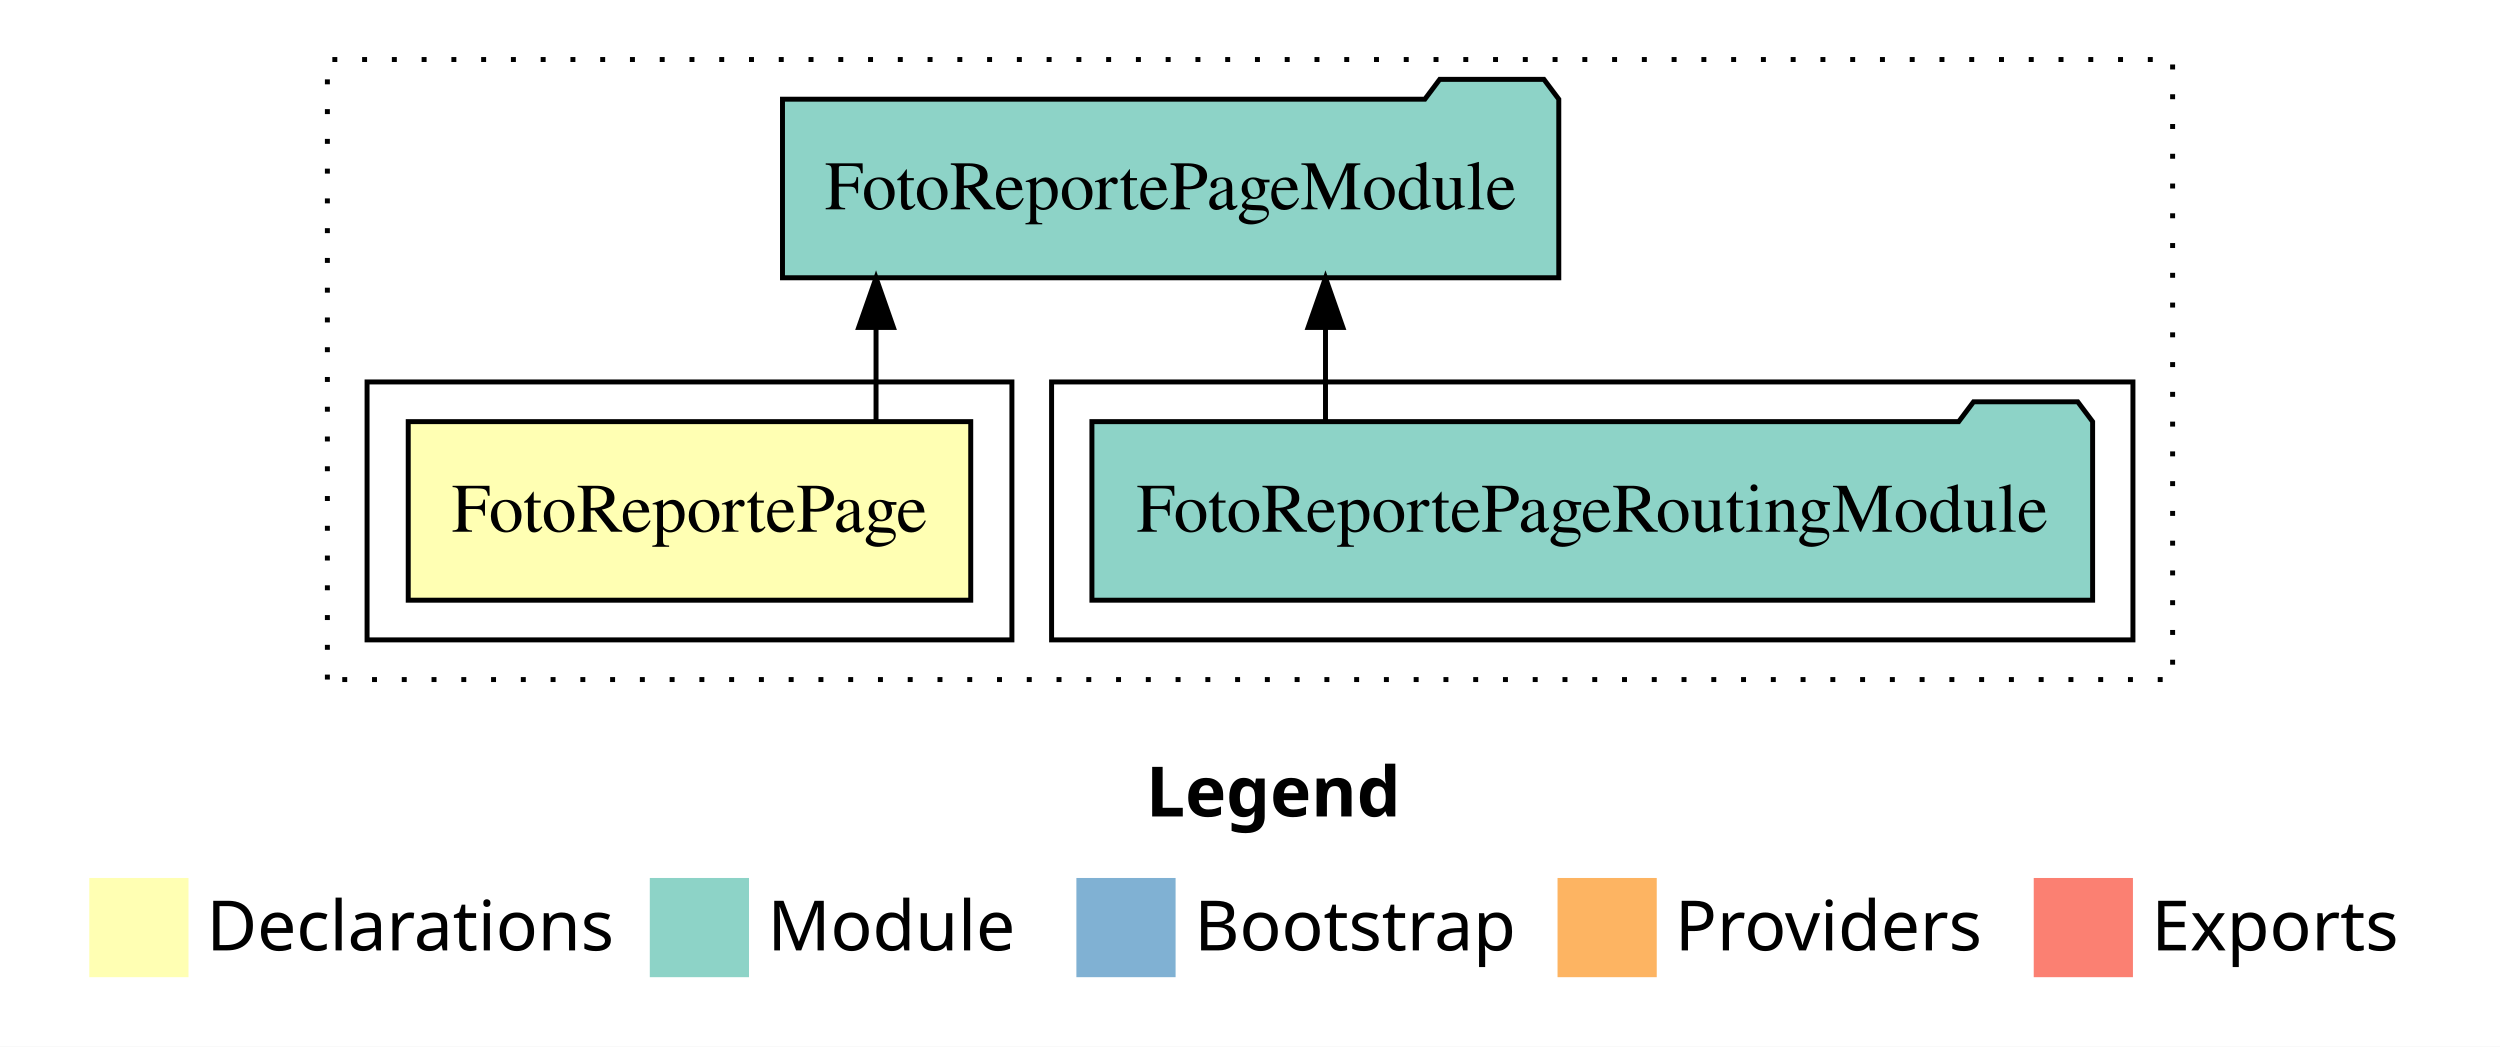
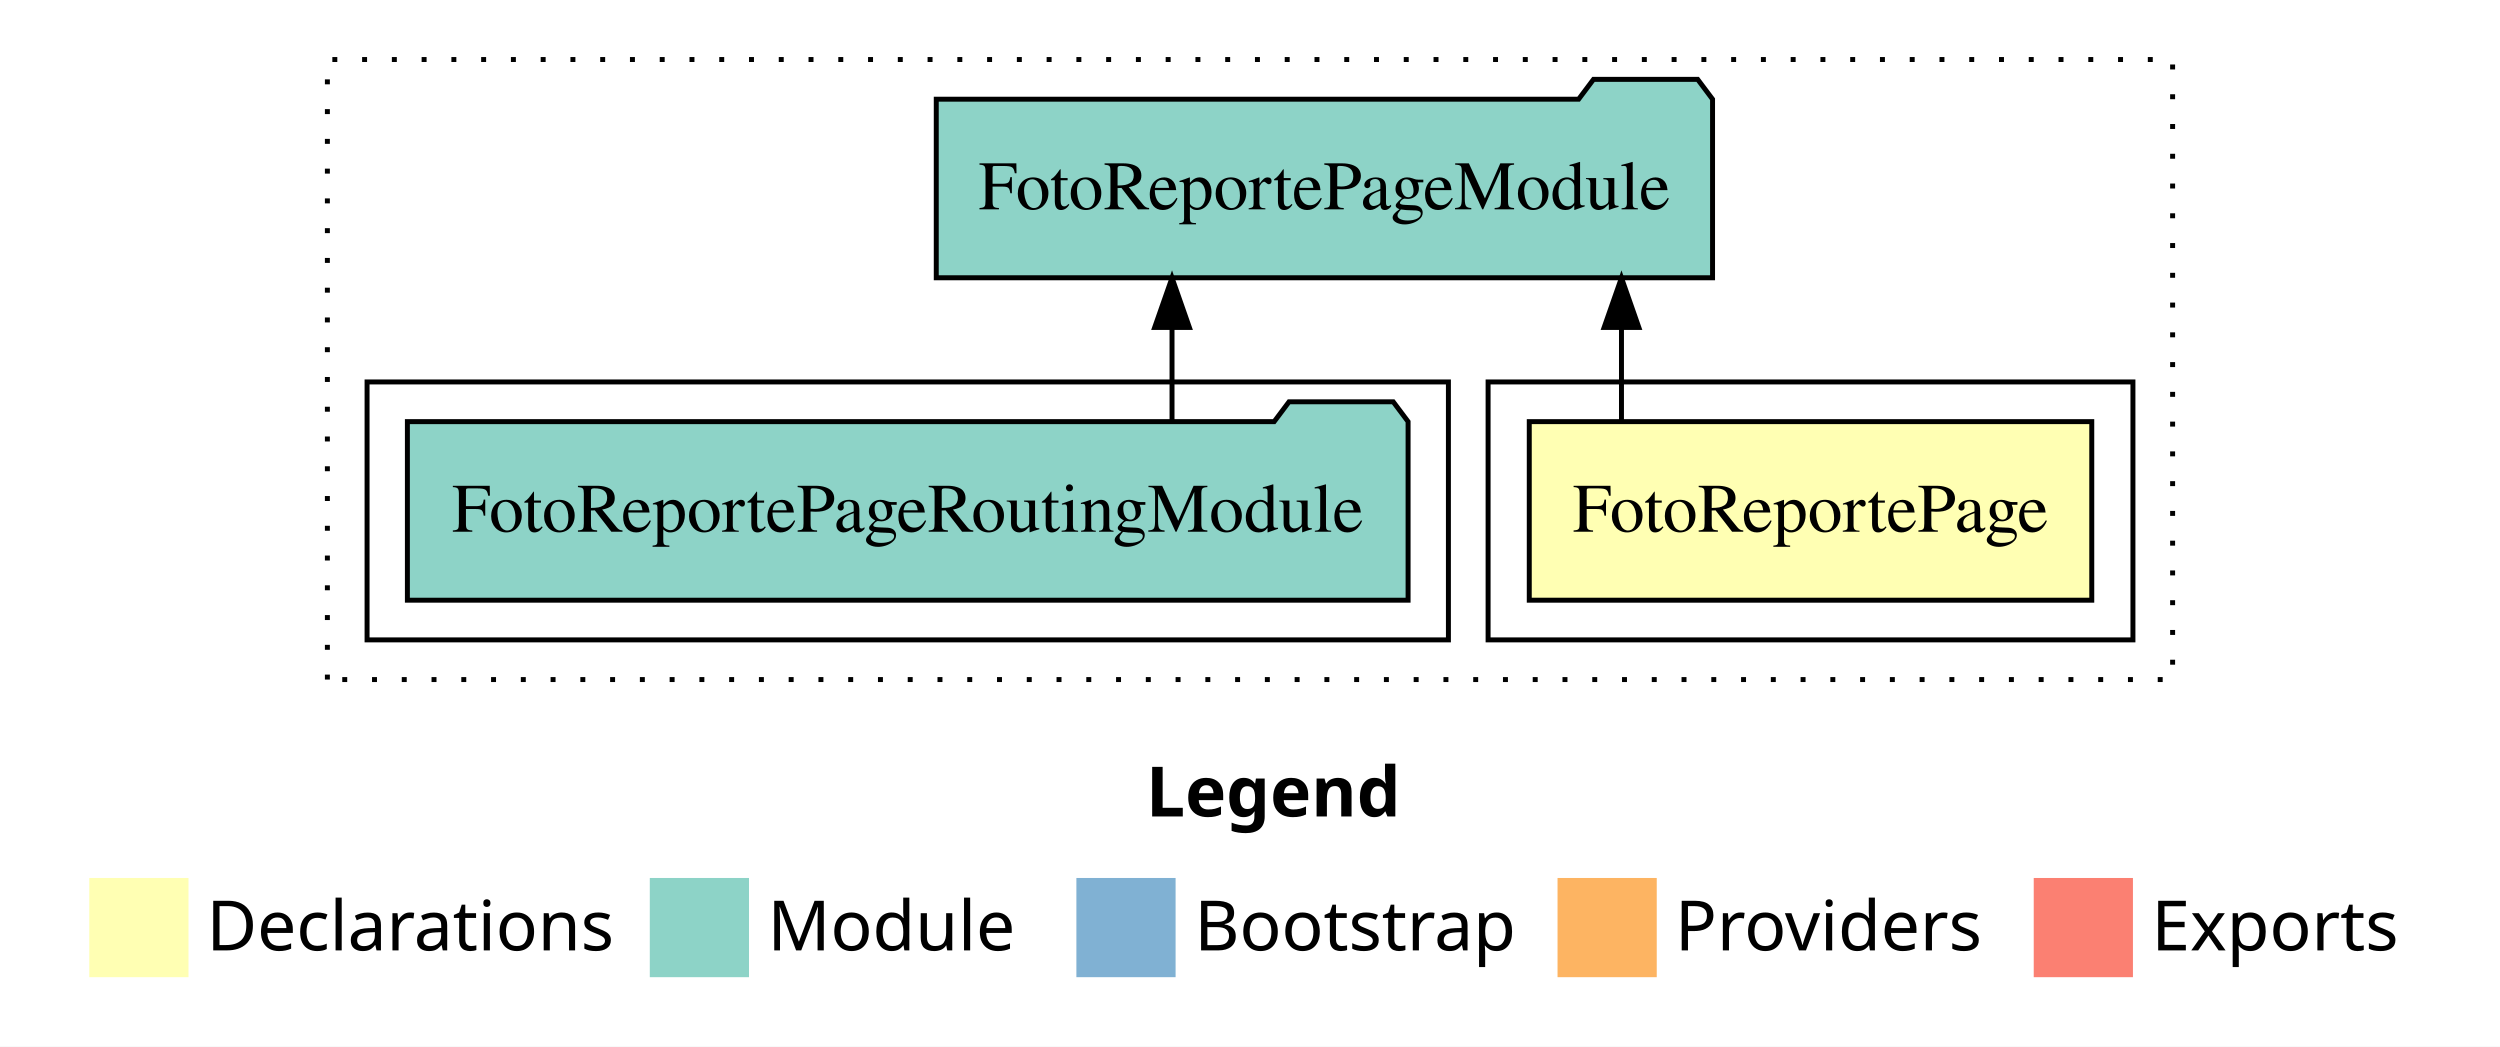
<svg xmlns="http://www.w3.org/2000/svg" width="504pt" height="211pt" viewBox="0.00 0.00 504.00 211.00">
  <g id="graph0" class="graph" transform="scale(1 1) rotate(0) translate(4 207)">
    <polygon fill="white" stroke="transparent" points="-4,4 -4,-207 500,-207 500,4 -4,4" />
    <text text-anchor="start" x="227.01" y="-42.4" font-family="Times-12" font-weight="bold" font-size="14.00">Legend</text>
    <polygon fill="#ffffb3" stroke="transparent" points="14,-10 14,-30 34,-30 34,-10 14,-10" />
    <text text-anchor="start" x="37.63" y="-15.4" font-family="Times-12" font-size="14.00">  Declarations</text>
    <polygon fill="#8dd3c7" stroke="transparent" points="127,-10 127,-30 147,-30 147,-10 127,-10" />
    <text text-anchor="start" x="150.73" y="-15.4" font-family="Times-12" font-size="14.00">  Module</text>
    <polygon fill="#80b1d3" stroke="transparent" points="213,-10 213,-30 233,-30 233,-10 213,-10" />
    <text text-anchor="start" x="236.78" y="-15.4" font-family="Times-12" font-size="14.00">  Bootstrap</text>
    <polygon fill="#fdb462" stroke="transparent" points="310,-10 310,-30 330,-30 330,-10 310,-10" />
    <text text-anchor="start" x="333.67" y="-15.4" font-family="Times-12" font-size="14.00">  Providers</text>
    <polygon fill="#fb8072" stroke="transparent" points="406,-10 406,-30 426,-30 426,-10 406,-10" />
    <text text-anchor="start" x="429.73" y="-15.4" font-family="Times-12" font-size="14.00">  Exports</text>
    <g id="clust1" class="cluster">
      <polygon fill="none" stroke="black" stroke-dasharray="1,5" points="62,-70 62,-195 434,-195 434,-70 62,-70" />
    </g>
+     <g id="clust2" class="cluster">
+       <polygon fill="none" stroke="black" points="296,-78 296,-130 426,-130 426,-78 296,-78" />
+     </g>
    <g id="clust4" class="cluster">
-       <polygon fill="none" stroke="black" points="208,-78 208,-130 426,-130 426,-78 208,-78" />
-     </g>
-     <g id="clust2" class="cluster">
-       <polygon fill="none" stroke="black" points="70,-78 70,-130 200,-130 200,-78 70,-78" />
+       <polygon fill="none" stroke="black" points="70,-78 70,-130 288,-130 288,-78 70,-78" />
    </g>
    <g id="node1" class="node">
-       <polygon fill="#ffffb3" stroke="black" points="191.7,-122 78.3,-122 78.3,-86 191.7,-86 191.7,-122" />
-       <text text-anchor="middle" x="135" y="-99.8" font-family="Times,serif" font-size="14.00">FotoReportePage</text>
+       <polygon fill="#ffffb3" stroke="black" points="417.7,-122 304.3,-122 304.3,-86 417.7,-86 417.7,-122" />
+       <text text-anchor="middle" x="361" y="-99.8" font-family="Times,serif" font-size="14.00">FotoReportePage</text>
    </g>
    <g id="node2" class="node">
-       <polygon fill="#8dd3c7" stroke="black" points="310.25,-187 307.25,-191 286.25,-191 283.25,-187 153.75,-187 153.75,-151 310.25,-151 310.25,-187" />
-       <text text-anchor="middle" x="232" y="-164.8" font-family="Times,serif" font-size="14.00">FotoReportePageModule</text>
+       <polygon fill="#8dd3c7" stroke="black" points="341.25,-187 338.25,-191 317.25,-191 314.25,-187 184.75,-187 184.75,-151 341.25,-151 341.25,-187" />
+       <text text-anchor="middle" x="263" y="-164.8" font-family="Times,serif" font-size="14.00">FotoReportePageModule</text>
    </g>
    <g id="edge1" class="edge">
-       <path fill="none" stroke="black" d="M172.61,-122.11C172.61,-122.11 172.61,-140.99 172.61,-140.99" />
-       <polygon fill="black" stroke="black" points="169.11,-140.99 172.61,-150.99 176.11,-140.99 169.11,-140.99" />
+       <path fill="none" stroke="black" d="M322.89,-122.11C322.89,-122.11 322.89,-140.99 322.89,-140.99" />
+       <polygon fill="black" stroke="black" points="319.39,-140.99 322.89,-150.99 326.39,-140.99 319.39,-140.99" />
    </g>
    <g id="node3" class="node">
-       <polygon fill="#8dd3c7" stroke="black" points="417.87,-122 414.87,-126 393.87,-126 390.87,-122 216.13,-122 216.13,-86 417.87,-86 417.87,-122" />
-       <text text-anchor="middle" x="317" y="-99.8" font-family="Times,serif" font-size="14.00">FotoReportePageRoutingModule</text>
+       <polygon fill="#8dd3c7" stroke="black" points="279.87,-122 276.87,-126 255.87,-126 252.87,-122 78.13,-122 78.13,-86 279.87,-86 279.87,-122" />
+       <text text-anchor="middle" x="179" y="-99.8" font-family="Times,serif" font-size="14.00">FotoReportePageRoutingModule</text>
    </g>
    <g id="edge2" class="edge">
-       <path fill="none" stroke="black" d="M263.22,-122.11C263.22,-122.11 263.22,-140.99 263.22,-140.99" />
-       <polygon fill="black" stroke="black" points="259.72,-140.99 263.22,-150.99 266.72,-140.99 259.72,-140.99" />
+       <path fill="none" stroke="black" d="M232.28,-122.11C232.28,-122.11 232.28,-140.99 232.28,-140.99" />
+       <polygon fill="black" stroke="black" points="228.78,-140.99 232.28,-150.99 235.78,-140.99 228.78,-140.99" />
    </g>
  </g>
</svg>
